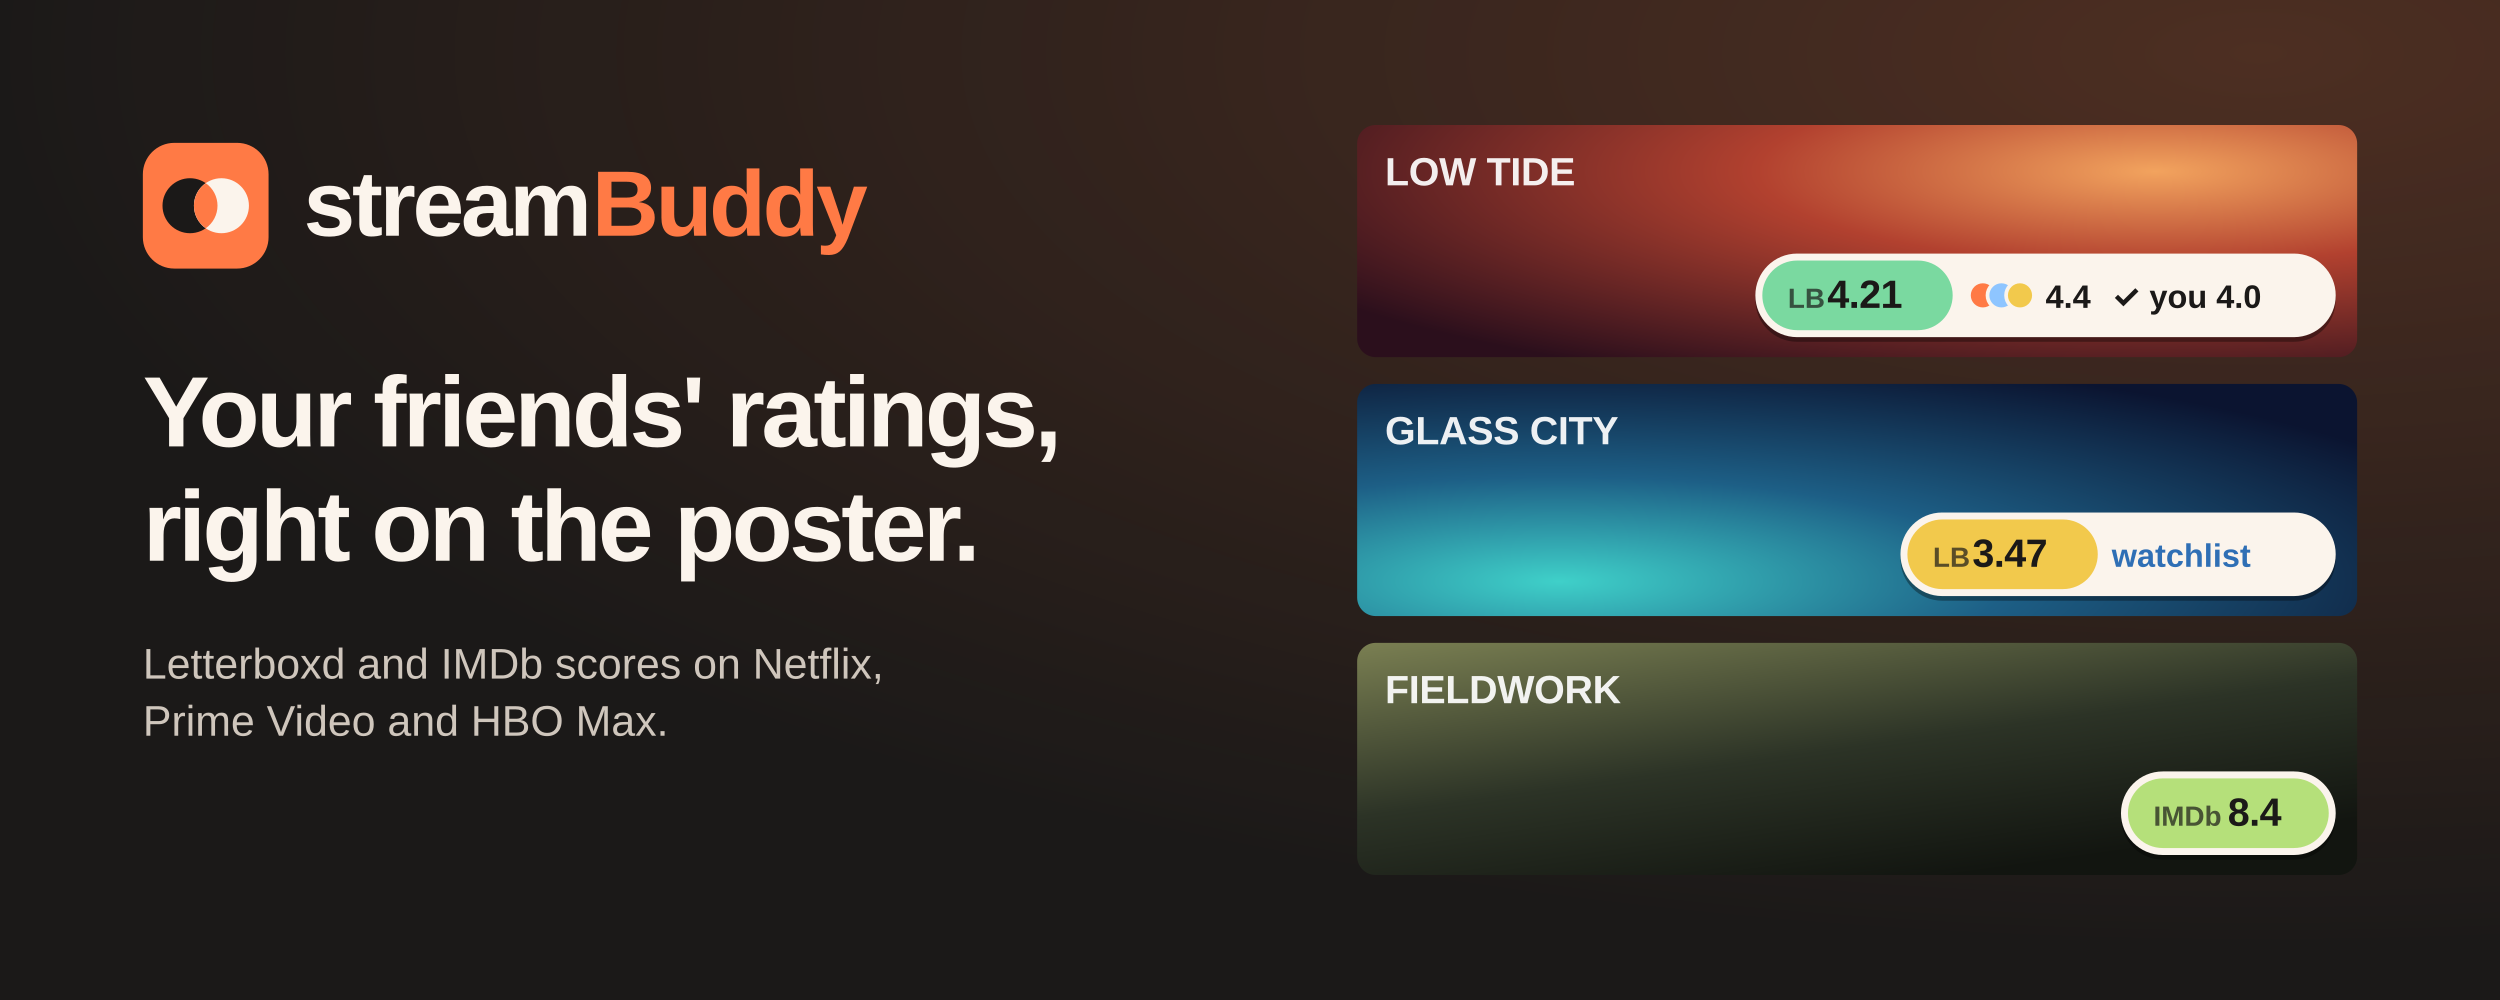
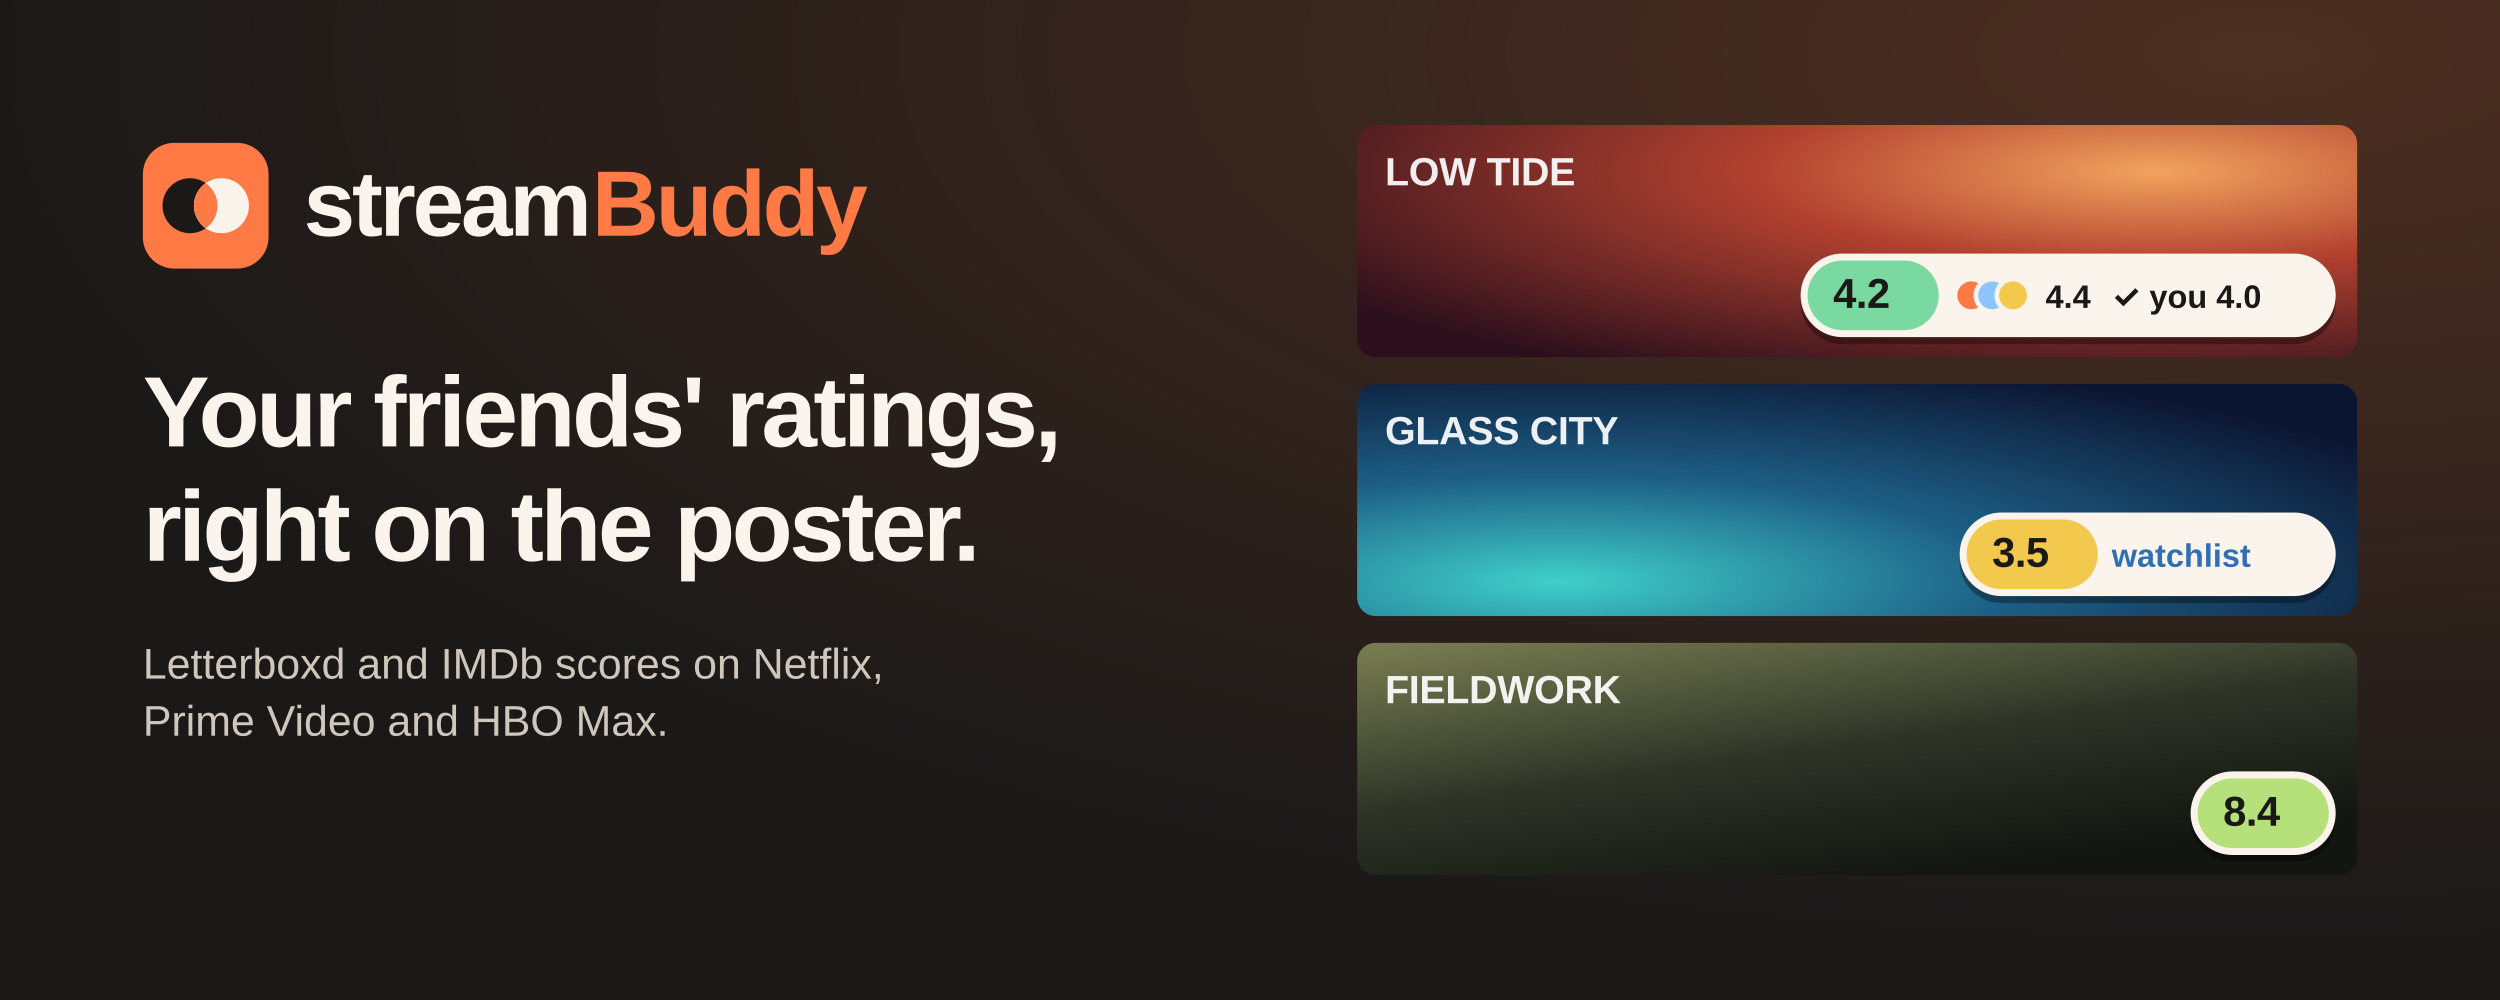
<svg xmlns="http://www.w3.org/2000/svg" width="1400" height="560" viewBox="0 0 1400 560">
  <defs>
    <radialGradient id="a" cx=".8" cy=".2" r="1">
      <stop offset="0" stop-color="#f2a35e" />
      <stop offset=".4" stop-color="#b2412f" />
      <stop offset="1" stop-color="#2b0f1c" />
    </radialGradient>
    <radialGradient id="b" cx=".2" cy=".85" r="1">
      <stop offset="0" stop-color="#3fd0c9" />
      <stop offset=".45" stop-color="#1d5f86" />
      <stop offset="1" stop-color="#0b1430" />
    </radialGradient>
    <linearGradient id="c" x1="0" y1="0" x2=".6" y2="1">
      <stop offset="0" stop-color="#7a7f52" />
      <stop offset=".55" stop-color="#2c3326" />
      <stop offset="1" stop-color="#121510" />
    </linearGradient>
    <radialGradient id="glow" cx=".9" cy=".05" r=".9">
      <stop offset="0" stop-color="#ff7a45" stop-opacity=".22" />
      <stop offset="1" stop-color="#ff7a45" stop-opacity="0" />
    </radialGradient>
  </defs>
  <rect width="1400" height="560" fill="#1b1918" />
  <rect width="1400" height="560" fill="url(#glow)" />
  <g transform="translate(80,80) scale(1.1)">
    <rect width="64" height="64" rx="16" fill="#ff7a45" />
    <circle cx="24" cy="32" r="14" fill="#1b1918" />
    <circle cx="40" cy="32" r="14" fill="#fbf4ec" />
    <path d="M32 20.51 A14 14 0 0 1 32 43.49 A14 14 0 0 1 32 20.51 Z" fill="#ff7a45" />
  </g>
  <text x="170" y="132" font-family="'Bricolage Grotesque', 'Bricolage Grotesque Variable', -apple-system, 'Helvetica Neue', Arial, sans-serif" font-size="52" font-weight="800" fill="#fbf4ec" letter-spacing="-1.82">stream<tspan fill="#ff7a45">Buddy</tspan>
  </text>
  <text font-family="'Bricolage Grotesque', 'Bricolage Grotesque Variable', -apple-system, 'Helvetica Neue', Arial, sans-serif" font-weight="800" font-size="56" fill="#fbf4ec" letter-spacing="-2">
    <tspan x="80" y="250">Your friends' ratings,</tspan>
    <tspan x="80" y="314">right on the poster.</tspan>
  </text>
  <text font-family="'Bricolage Grotesque', 'Bricolage Grotesque Variable', -apple-system, 'Helvetica Neue', Arial, sans-serif" font-weight="500" font-size="24" fill="#cfc6bc">
    <tspan x="80" y="380">Letterboxd and IMDb scores on Netflix,</tspan>
    <tspan x="80" y="412">Prime Video and HBO Max.</tspan>
  </text>
  <g>
    <rect x="760" y="70" width="560" height="130" rx="10.4" fill="url(#a)" />
    <text x="775.6" y="103.8" font-family="'Bricolage Grotesque', 'Bricolage Grotesque Variable', -apple-system, 'Helvetica Neue', Arial, sans-serif" font-weight="800" font-size="22.1" fill="#fff" fill-opacity=".92" letter-spacing="-.2">LOW TIDE</text>
  </g>
-   <rect x="983.0" y="144.6" width="325" height="46.8" rx="23.4" fill="#000" opacity=".35" style="mix-blend-mode:multiply" />
-   <rect x="983.0" y="142" width="325" height="46.8" rx="23.4" fill="#fbf4ec" />
-   <rect x="986.9" y="145.9" width="106.6" height="39.0" rx="19.5" fill="#7ad9a0" />
-   <text x="1001.2" y="172.42" font-family="'Bricolage Grotesque', 'Bricolage Grotesque Variable', -apple-system, 'Helvetica Neue', Arial, sans-serif" font-weight="700" font-size="15.6" fill="#1b1918" fill-opacity=".7">LB</text>
-   <text x="1023.3" y="172.42" font-family="'Bricolage Grotesque', 'Bricolage Grotesque Variable', -apple-system, 'Helvetica Neue', Arial, sans-serif" font-weight="800" font-size="22.1" fill="#1b1918" letter-spacing="-.3">4.21</text>
-   <circle cx="1110.4" cy="165.4" r="7.8" fill="#ff7a45" stroke="#fbf4ec" stroke-width="2.08" />
-   <circle cx="1120.8" cy="165.4" r="7.8" fill="#8ec5ff" stroke="#fbf4ec" stroke-width="2.08" />
-   <circle cx="1131.2" cy="165.4" r="7.8" fill="#f2c94c" stroke="#fbf4ec" stroke-width="2.08" />
+   <rect x="1008.35" y="145.9" width="299.65" height="46.8" rx="23.4" fill="#000" opacity=".35" />
+   <rect x="1008.35" y="142" width="299.65" height="46.8" rx="23.4" fill="#fbf4ec" />
+   <rect x="1012.25" y="145.9" width="73.45" height="39.0" rx="19.5" fill="#7ad9a0" />
+   <text x="1026.55" y="172.42" font-family="'Bricolage Grotesque', 'Bricolage Grotesque Variable', -apple-system, 'Helvetica Neue', Arial, sans-serif" font-weight="800" font-size="23.4" fill="#1b1918" letter-spacing="-.3">4.2</text>
+   <circle cx="1103.9" cy="165.4" r="9.1" fill="#ff7a45" stroke="#fbf4ec" stroke-width="2.6" />
+   <circle cx="1115.6" cy="165.4" r="9.1" fill="#8ec5ff" stroke="#fbf4ec" stroke-width="2.6" />
+   <circle cx="1127.3" cy="165.4" r="9.1" fill="#f2c94c" stroke="#fbf4ec" stroke-width="2.6" />
  <text x="1145.5" y="172.42" font-family="'Bricolage Grotesque', 'Bricolage Grotesque Variable', -apple-system, 'Helvetica Neue', Arial, sans-serif" font-weight="700" font-size="18.2" fill="#1b1918">4.4</text>
  <text x="1182.55" y="172.42" font-family="'Bricolage Grotesque', 'Bricolage Grotesque Variable', -apple-system, 'Helvetica Neue', Arial, sans-serif" font-weight="700" font-size="18.2" fill="#1b1918">✓ you 4.0</text>
  <g>
    <rect x="760" y="215" width="560" height="130" rx="10.4" fill="url(#b)" />
    <text x="775.6" y="248.8" font-family="'Bricolage Grotesque', 'Bricolage Grotesque Variable', -apple-system, 'Helvetica Neue', Arial, sans-serif" font-weight="800" font-size="22.1" fill="#fff" fill-opacity=".92" letter-spacing="-.2">GLASS CITY</text>
  </g>
-   <rect x="1064.25" y="289.6" width="243.75" height="46.8" rx="23.4" fill="#000" opacity=".35" style="mix-blend-mode:multiply" />
-   <rect x="1064.25" y="287" width="243.75" height="46.8" rx="23.4" fill="#fbf4ec" />
-   <rect x="1068.15" y="290.9" width="106.6" height="39.0" rx="19.5" fill="#f2c94c" />
-   <text x="1082.45" y="317.42" font-family="'Bricolage Grotesque', 'Bricolage Grotesque Variable', -apple-system, 'Helvetica Neue', Arial, sans-serif" font-weight="700" font-size="15.6" fill="#1b1918" fill-opacity=".7">LB</text>
-   <text x="1104.55" y="317.42" font-family="'Bricolage Grotesque', 'Bricolage Grotesque Variable', -apple-system, 'Helvetica Neue', Arial, sans-serif" font-weight="800" font-size="22.1" fill="#1b1918" letter-spacing="-.3">3.47</text>
+   <rect x="1097.4" y="290.9" width="210.6" height="46.8" rx="23.4" fill="#000" opacity=".35" />
+   <rect x="1097.4" y="287" width="210.6" height="46.8" rx="23.4" fill="#fbf4ec" />
+   <rect x="1101.3" y="290.9" width="73.45" height="39.0" rx="19.5" fill="#f2c94c" />
+   <text x="1115.6" y="317.42" font-family="'Bricolage Grotesque', 'Bricolage Grotesque Variable', -apple-system, 'Helvetica Neue', Arial, sans-serif" font-weight="800" font-size="23.4" fill="#1b1918" letter-spacing="-.3">3.5</text>
  <text x="1182.55" y="317.42" font-family="'Bricolage Grotesque', 'Bricolage Grotesque Variable', -apple-system, 'Helvetica Neue', Arial, sans-serif" font-weight="700" font-size="18.2" fill="#2f6fb5">watchlist</text>
  <g>
    <rect x="760" y="360" width="560" height="130" rx="10.4" fill="url(#c)" />
    <text x="775.6" y="393.8" font-family="'Bricolage Grotesque', 'Bricolage Grotesque Variable', -apple-system, 'Helvetica Neue', Arial, sans-serif" font-weight="800" font-size="22.1" fill="#fff" fill-opacity=".92" letter-spacing="-.2">FIELDWORK</text>
  </g>
-   <rect x="1187.75" y="434.6" width="120.25" height="46.8" rx="23.4" fill="#000" opacity=".35" style="mix-blend-mode:multiply" />
-   <rect x="1187.75" y="432" width="120.25" height="46.8" rx="23.4" fill="#fbf4ec" />
-   <rect x="1191.65" y="435.9" width="112.45" height="39.0" rx="19.5" fill="#b5e07a" />
-   <text x="1205.95" y="462.42" font-family="'Bricolage Grotesque', 'Bricolage Grotesque Variable', -apple-system, 'Helvetica Neue', Arial, sans-serif" font-weight="700" font-size="15.6" fill="#1b1918" fill-opacity=".7">IMDb</text>
-   <text x="1247.55" y="462.42" font-family="'Bricolage Grotesque', 'Bricolage Grotesque Variable', -apple-system, 'Helvetica Neue', Arial, sans-serif" font-weight="800" font-size="22.1" fill="#1b1918" letter-spacing="-.3">8.4</text>
+   <rect x="1226.75" y="435.9" width="81.25" height="46.8" rx="23.4" fill="#000" opacity=".35" />
+   <rect x="1226.75" y="432" width="81.25" height="46.8" rx="23.4" fill="#fbf4ec" />
+   <rect x="1230.65" y="435.9" width="73.45" height="39.0" rx="19.5" fill="#b5e07a" />
+   <text x="1244.95" y="462.42" font-family="'Bricolage Grotesque', 'Bricolage Grotesque Variable', -apple-system, 'Helvetica Neue', Arial, sans-serif" font-weight="800" font-size="23.4" fill="#1b1918" letter-spacing="-.3">8.4</text>
</svg>
